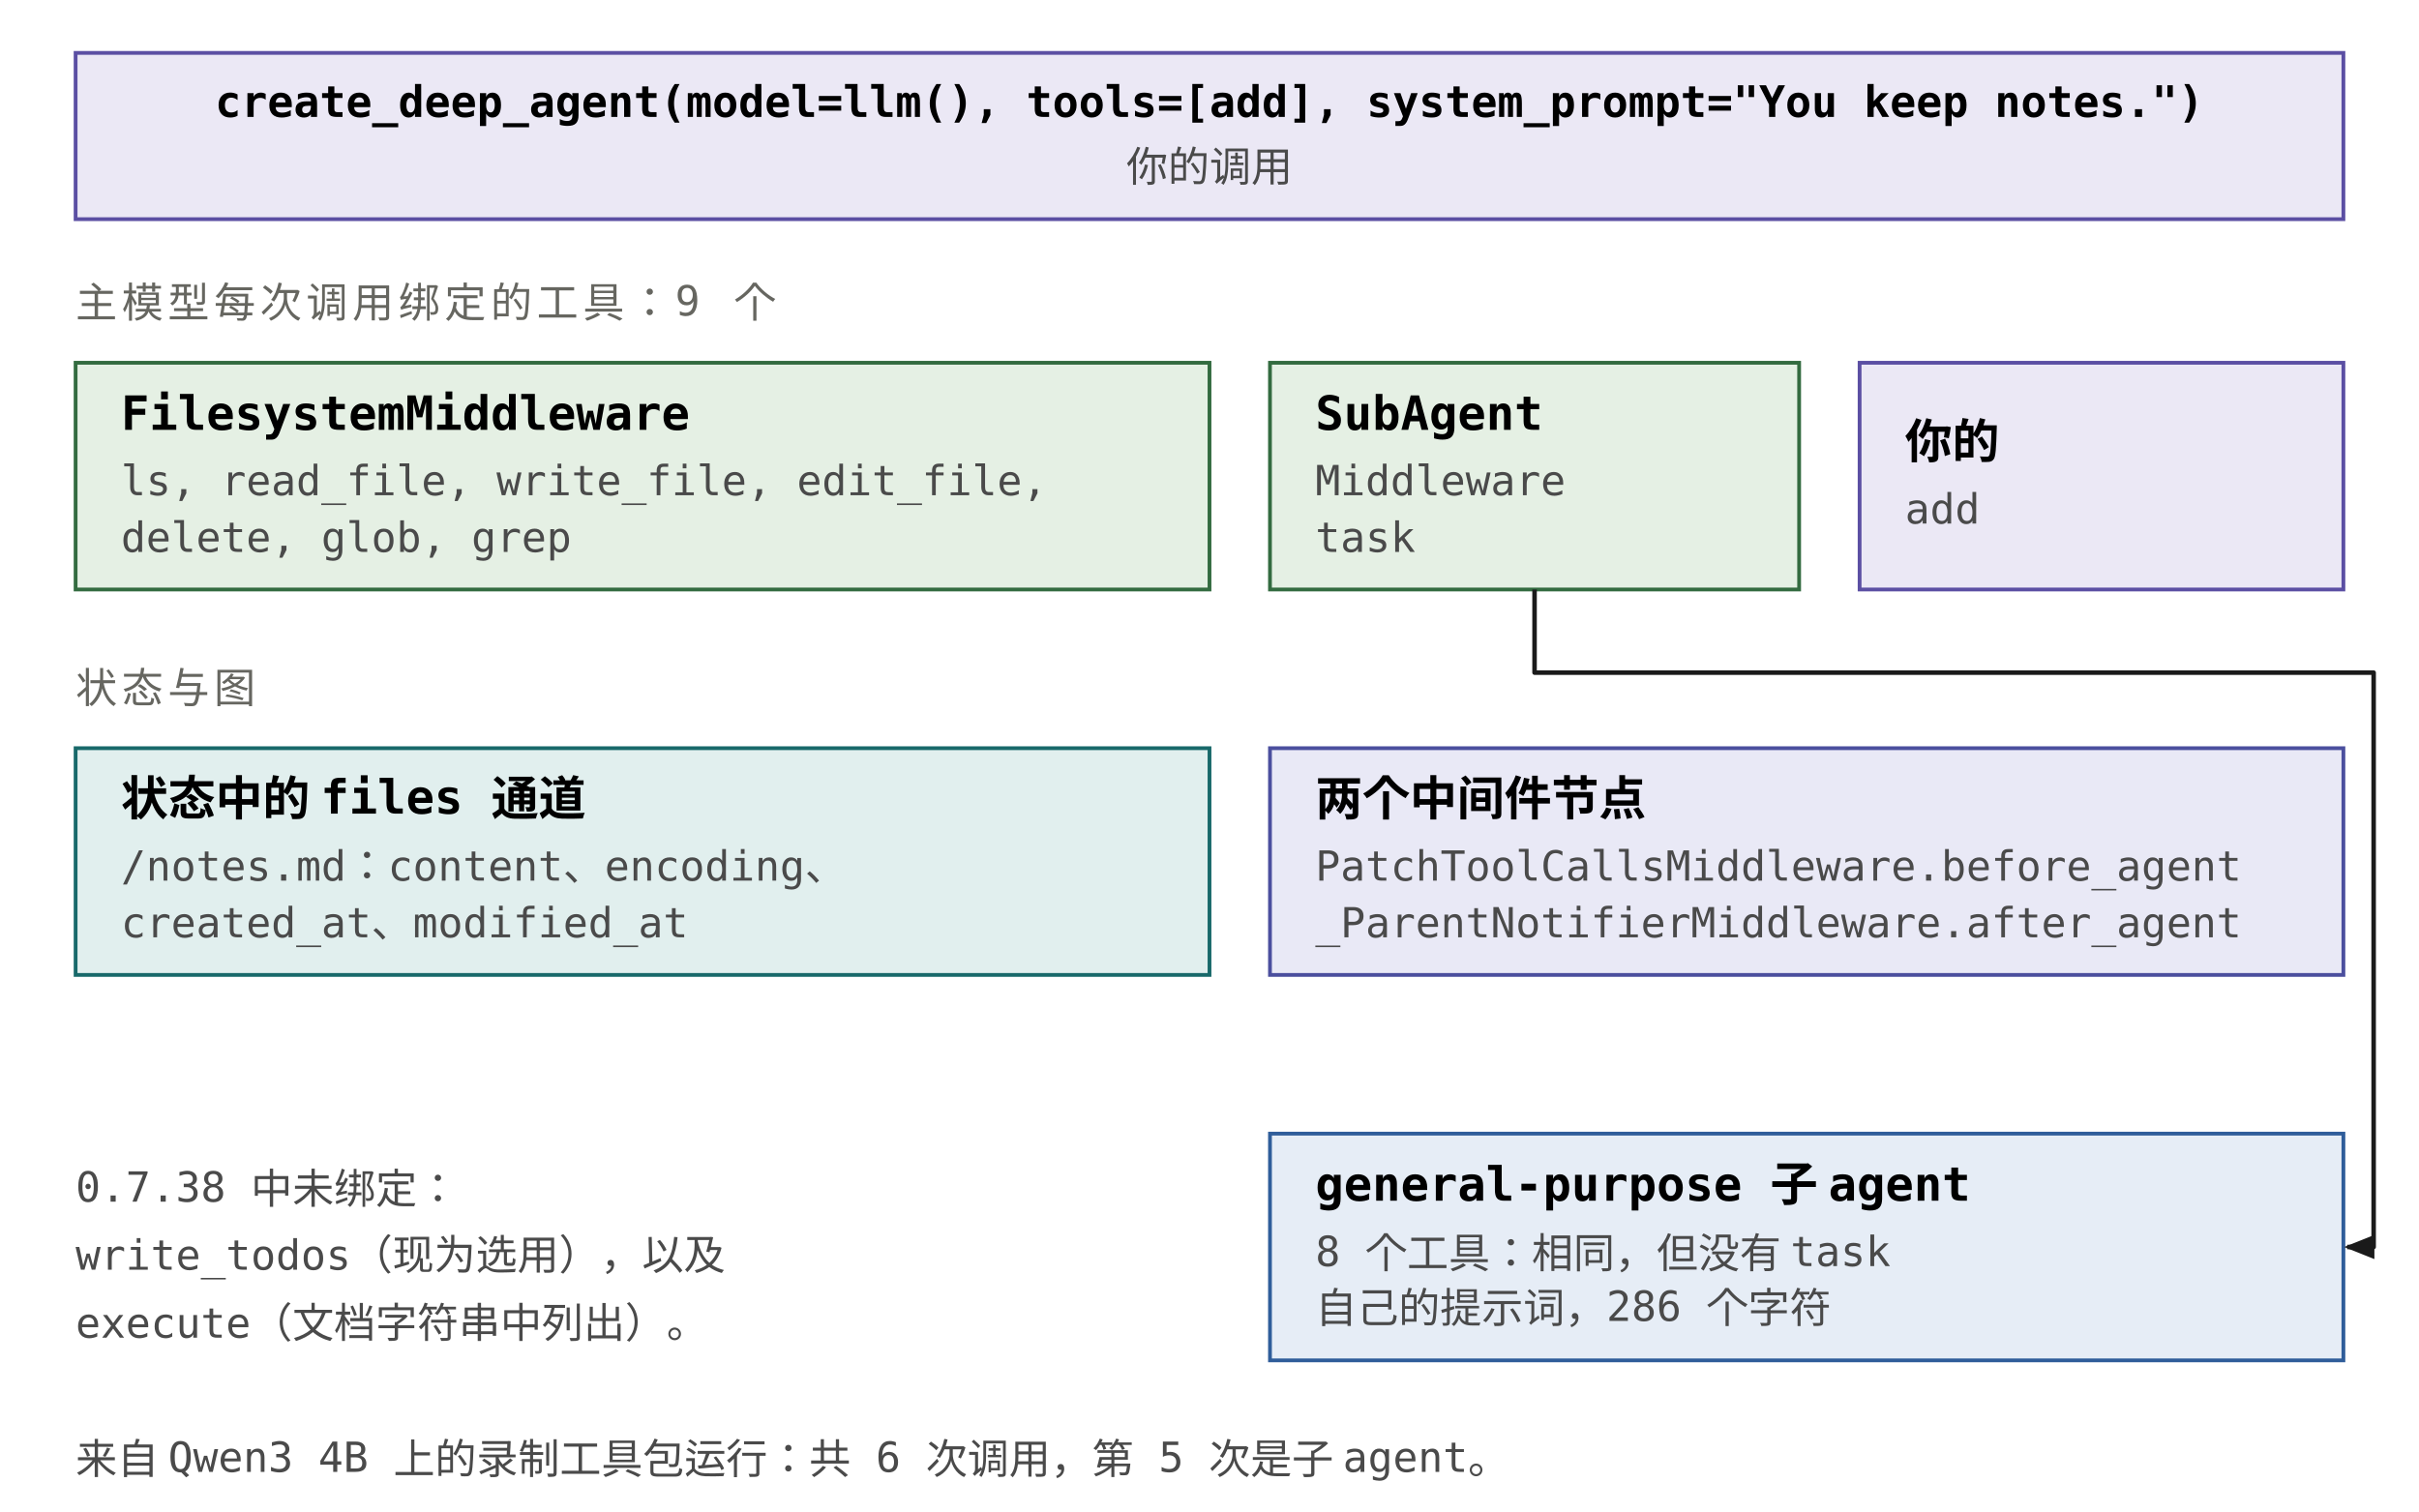
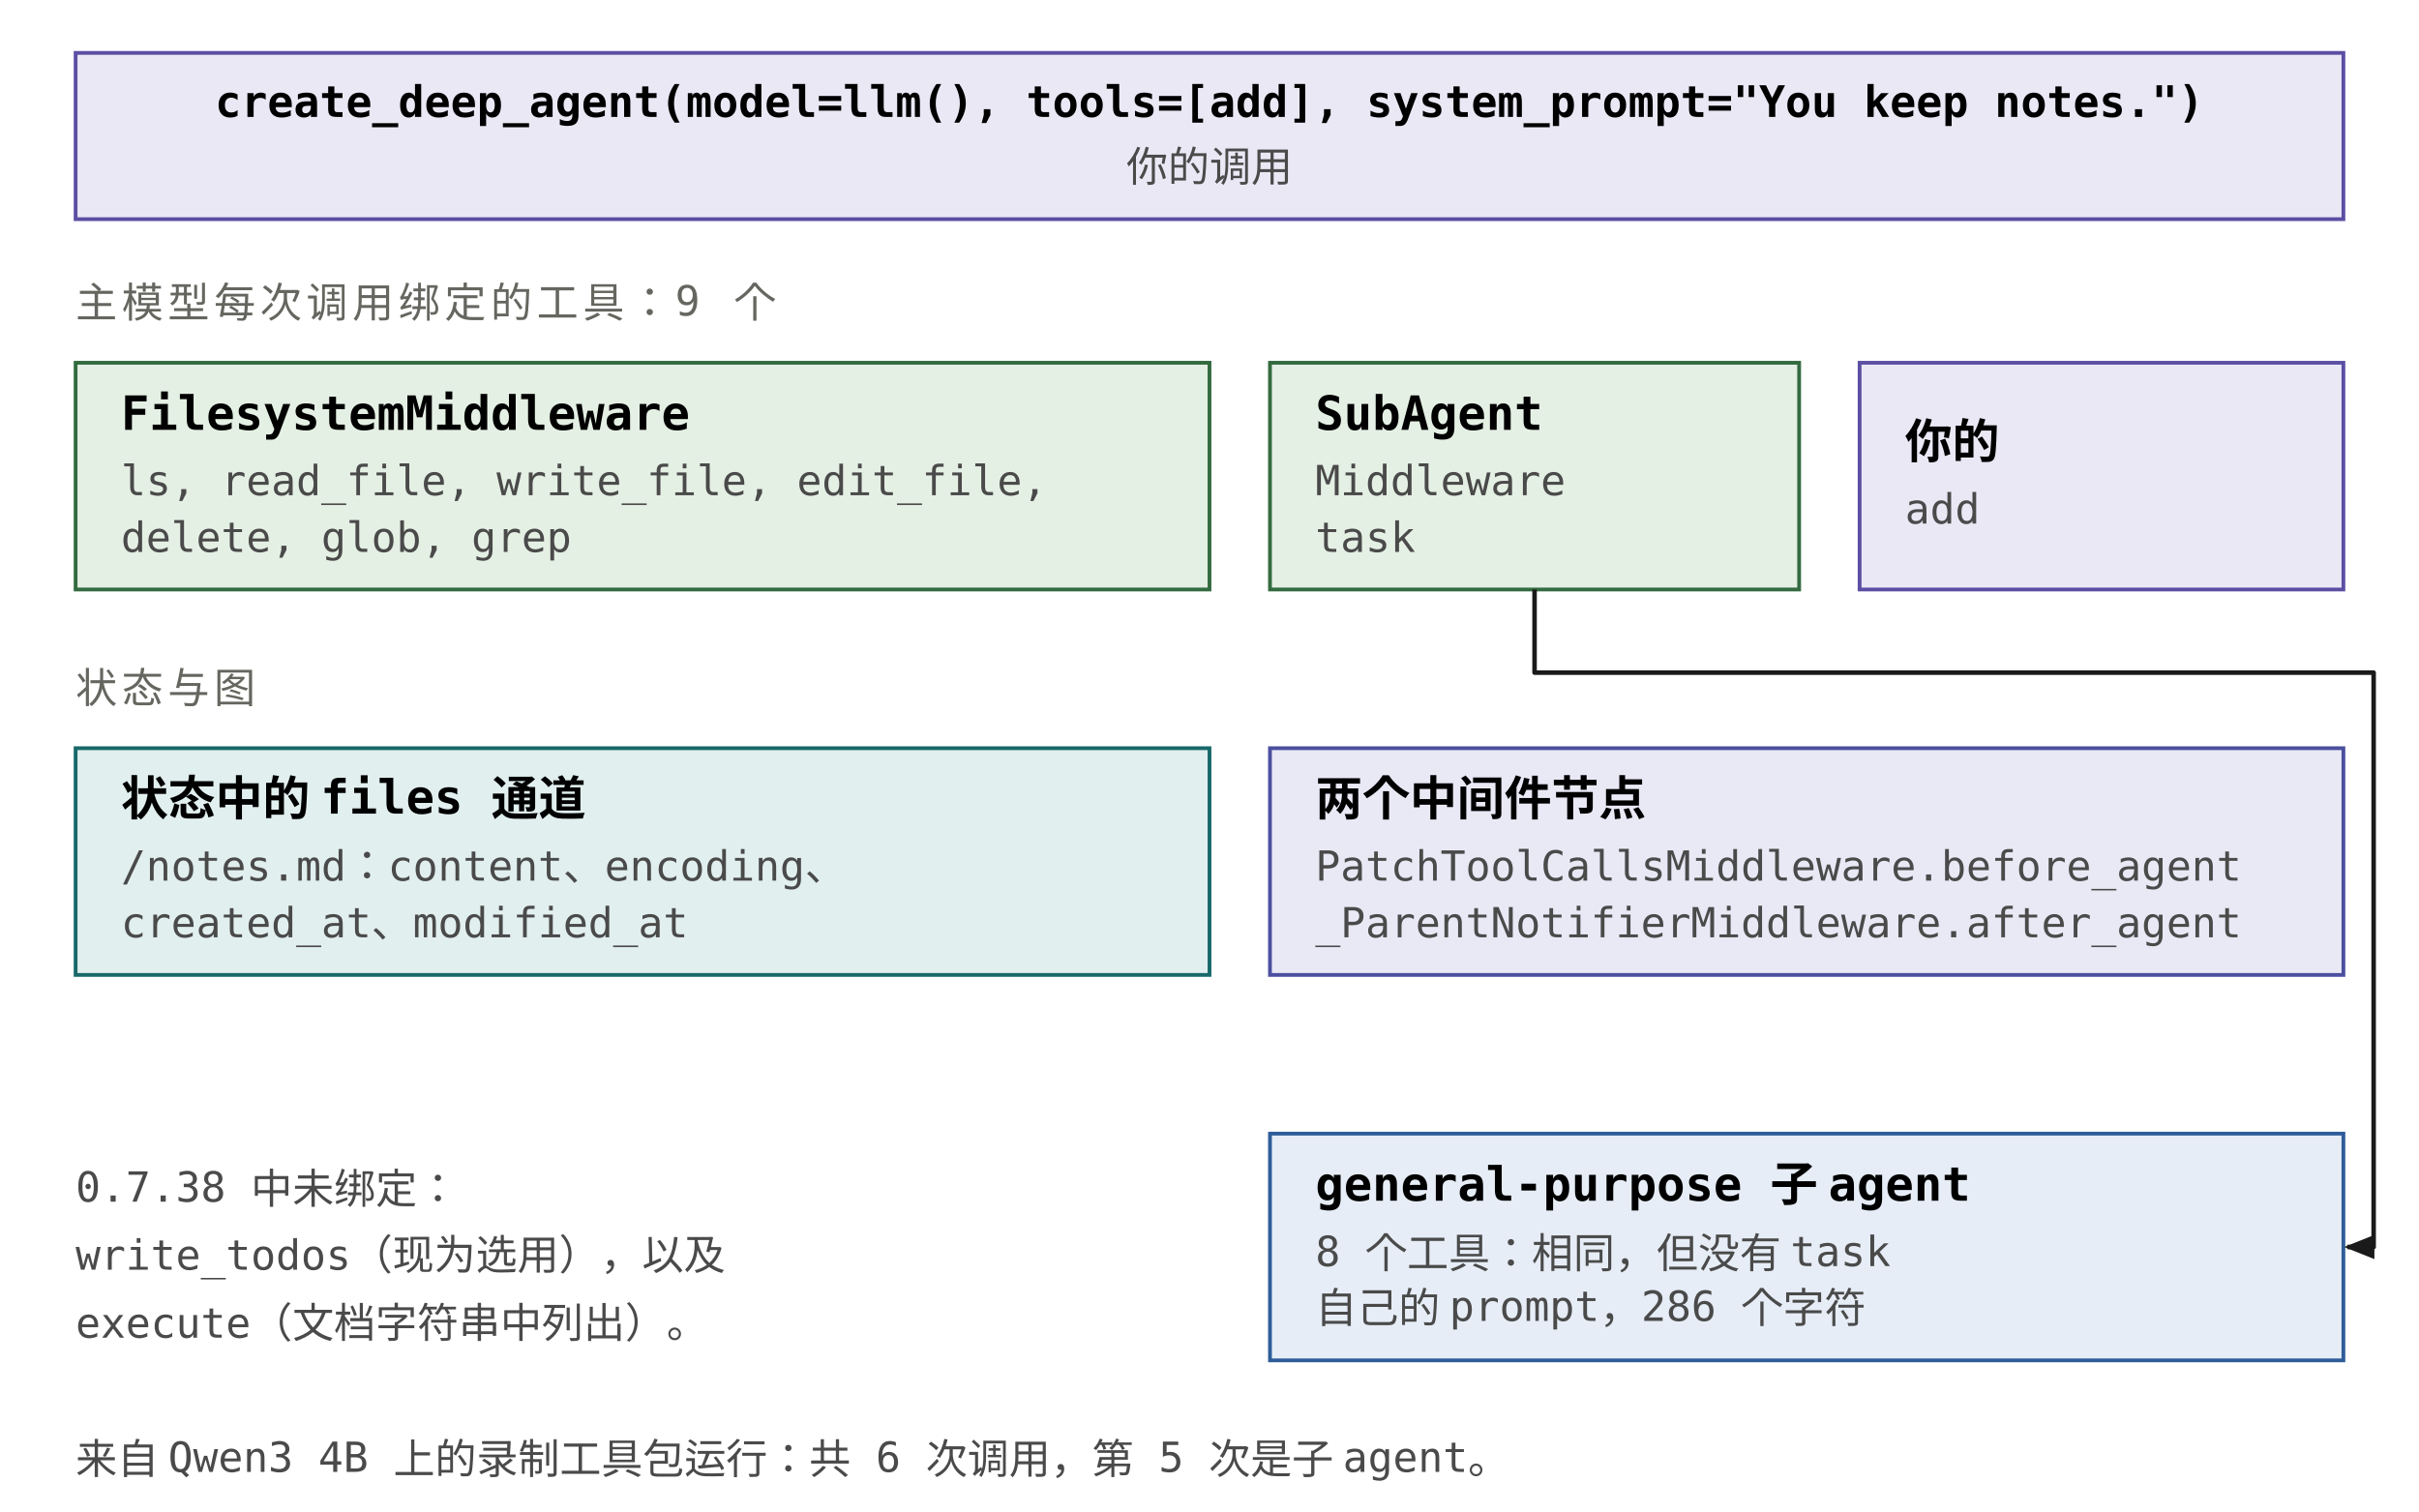
<svg xmlns="http://www.w3.org/2000/svg" viewBox="0 0 640 400" role="img" aria-labelledby="fig-7-4b-title fig-7-4b-desc" font-family="JetBrains Mono, ui-monospace, monospace">
  <defs>
    <marker id="fig-7-4b-head-ink" viewBox="0 0 10 10" refX="9" refY="5" markerWidth="8" markerHeight="8" markerUnits="userSpaceOnUse" orient="auto-start-reverse">
      <path d="M0 1 L10 5 L0 9 z" fill="var(--m-ink, #1a1a1a)" />
    </marker>
  </defs>
  <rect x="20" y="14" width="600" height="44" fill="var(--m-violet-fill, #ebe8f5)" stroke="var(--m-violet-ink, #5b4fa3)" />
  <text x="320" y="30.95" font-size="11.5" text-anchor="middle" font-weight="700">create_deep_agent(model=llm(), tools=[add], system_prompt="You keep notes.")</text>
  <text x="320" y="48.05" font-size="11" text-anchor="middle" class="m-serif" fill="var(--m-ink-soft, #4a4a4a)">你的调用</text>
  <text x="20" y="84" font-size="11" letter-spacing="1.2" fill="var(--m-ink-mute, #666660)">主模型每次调用绑定的工具：9 个</text>
  <rect x="20" y="96" width="300" height="60" fill="var(--m-green-fill, #e5f0e4)" stroke="var(--m-green-ink, #336b40)" />
  <text x="32" y="113.75" font-size="12.5" font-weight="700">FilesystemMiddleware</text>
  <text x="32" y="131.05" font-size="11" class="m-serif" fill="var(--m-ink-soft, #4a4a4a)">ls, read_file, write_file, edit_file,</text>
  <text x="32" y="146.05" font-size="11" class="m-serif" fill="var(--m-ink-soft, #4a4a4a)">delete, glob, grep</text>
  <rect x="336" y="96" width="140" height="60" fill="var(--m-green-fill, #e5f0e4)" stroke="var(--m-green-ink, #336b40)" />
  <text x="348" y="113.75" font-size="12.5" font-weight="700">SubAgent</text>
  <text x="348" y="131.05" font-size="11" class="m-serif" fill="var(--m-ink-soft, #4a4a4a)">Middleware</text>
  <text x="348" y="146.05" font-size="11" class="m-serif" fill="var(--m-ink-soft, #4a4a4a)">task</text>
  <rect x="492" y="96" width="128" height="60" fill="var(--m-violet-fill, #ebe8f5)" stroke="var(--m-violet-ink, #5b4fa3)" />
  <text x="504" y="121.25" font-size="12.5" font-weight="700">你的</text>
  <text x="504" y="138.55" font-size="11" class="m-serif" fill="var(--m-ink-soft, #4a4a4a)">add</text>
  <text x="20" y="186" font-size="11" letter-spacing="1.2" fill="var(--m-ink-mute, #666660)">状态与图</text>
  <rect x="20" y="198" width="300" height="60" fill="var(--m-teal-fill, #e1efee)" stroke="var(--m-teal-ink, #18696a)" />
  <text x="32" y="215.75" font-size="12.5" font-weight="700">状态中的 files 通道</text>
  <text x="32" y="233.05" font-size="11" class="m-serif" fill="var(--m-ink-soft, #4a4a4a)">/notes.md：content、encoding、</text>
  <text x="32" y="248.05" font-size="11" class="m-serif" fill="var(--m-ink-soft, #4a4a4a)">created_at、modified_at</text>
  <rect x="336" y="198" width="284" height="60" fill="var(--m-indigo-fill, #e9e9f6)" stroke="var(--m-indigo-ink, #4b4f9e)" />
  <text x="348" y="215.75" font-size="12.5" font-weight="700">两个中间件节点</text>
  <text x="348" y="233.05" font-size="11" class="m-serif" fill="var(--m-ink-soft, #4a4a4a)">PatchToolCallsMiddleware.before_agent</text>
  <text x="348" y="248.05" font-size="11" class="m-serif" fill="var(--m-ink-soft, #4a4a4a)">_ParentNotifierMiddleware.after_agent</text>
  <rect x="336" y="300" width="284" height="60" fill="var(--m-blue-fill, #e6edf6)" stroke="var(--m-blue-ink, #2f5d9a)" />
  <text x="348" y="317.75" font-size="12.5" font-weight="700">general-purpose 子 agent</text>
  <text x="348" y="335.05" font-size="11" class="m-serif" fill="var(--m-ink-soft, #4a4a4a)">8 个工具：相同，但没有 task</text>
-   <text x="348" y="350.05" font-size="11" class="m-serif" fill="var(--m-ink-soft, #4a4a4a)">自己的提示词，286 个字符</text>
+   <text x="348" y="350.05" font-size="11" class="m-serif" fill="var(--m-ink-soft, #4a4a4a)">自己的 prompt，286 个字符</text>
  <path d="M406 156 V178 H628 V330 H621" fill="none" stroke="var(--m-ink, #1a1a1a)" stroke-width="1.2" stroke-linejoin="round" marker-end="url(#fig-7-4b-head-ink)" />
  <text x="20" y="318" font-size="11" class="m-serif" fill="var(--m-ink-soft, #4a4a4a)">0.7.38 中未绑定：</text>
  <text x="20" y="336" font-size="11" class="m-serif" fill="var(--m-ink-soft, #4a4a4a)">write_todos（现为选用），以及</text>
  <text x="20" y="354" font-size="11" class="m-serif" fill="var(--m-ink-soft, #4a4a4a)">execute（文档字符串中列出）。</text>
  <text x="20" y="390" font-size="11" class="m-serif" fill="var(--m-ink-soft, #4a4a4a)">来自 Qwen3 4B 上的录制工具包运行：共 6 次调用，第 5 次是子 agent。</text>
</svg>
